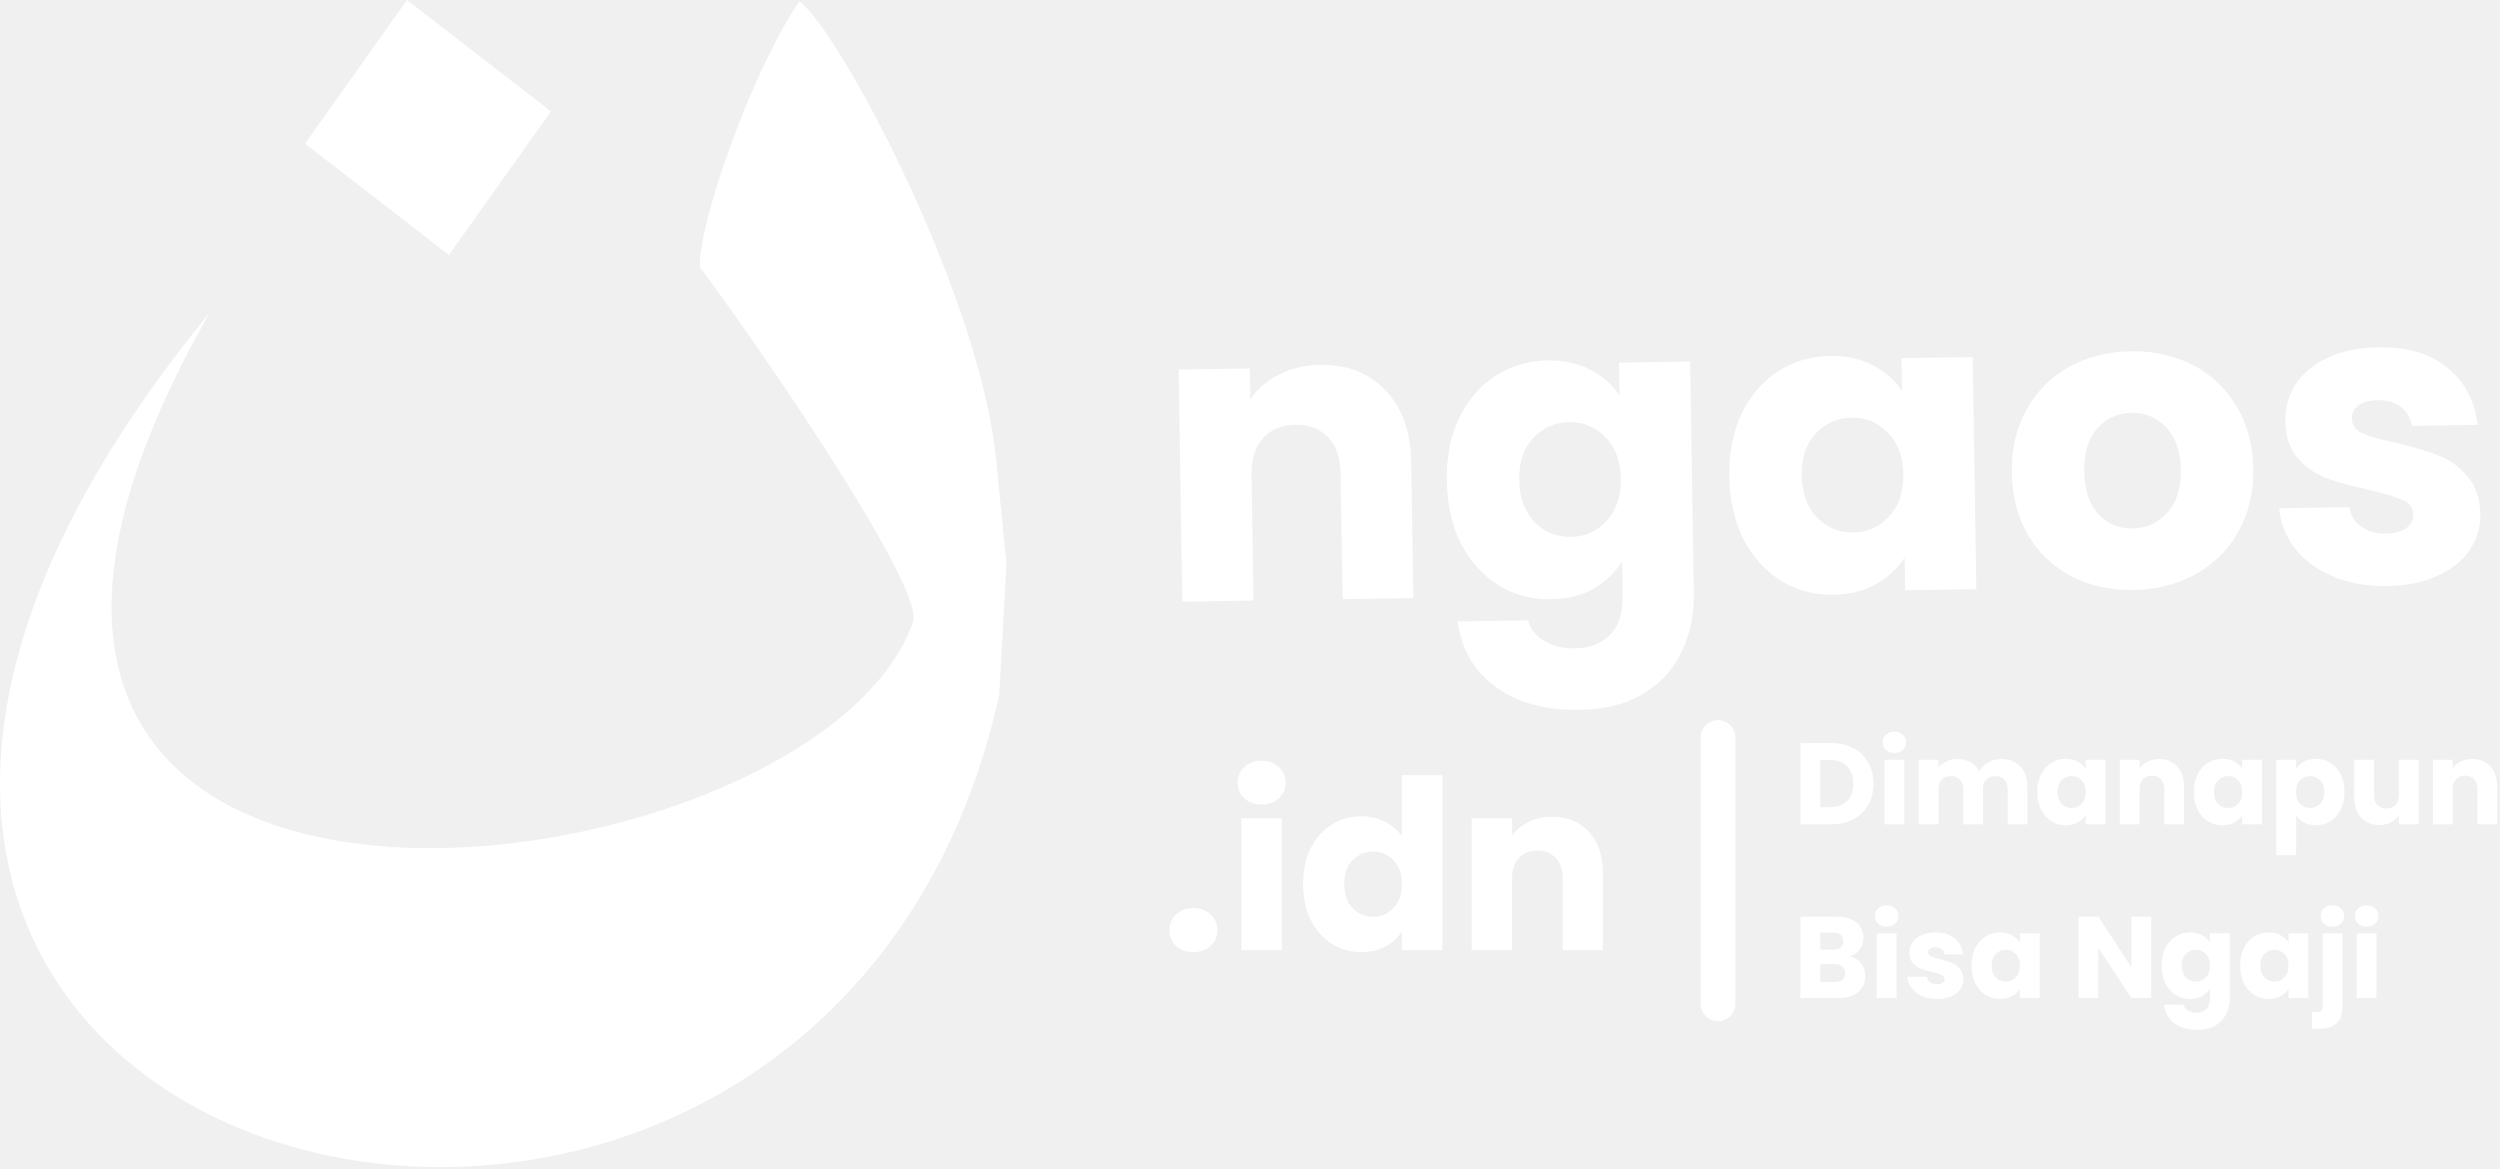
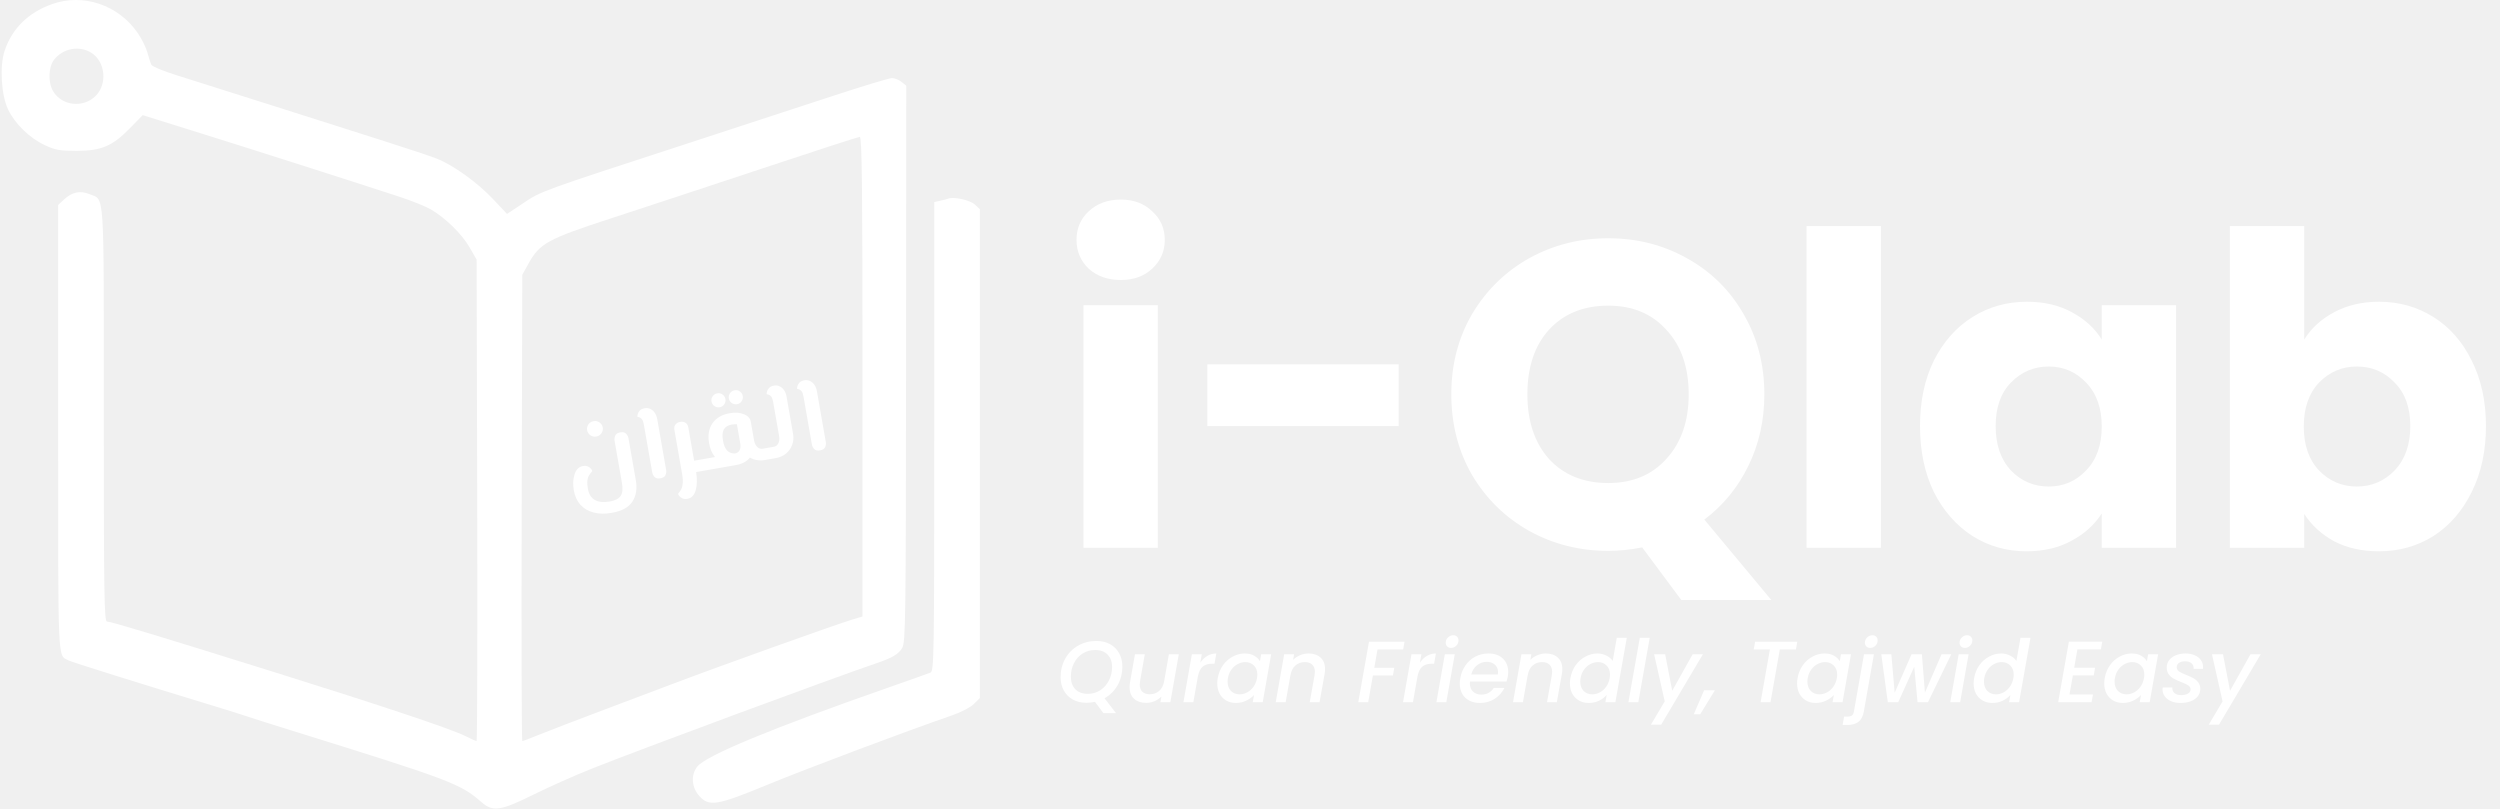
- <svg xmlns="http://www.w3.org/2000/svg" width="740" height="346" viewBox="0 0 740 346" fill="none">
-   <path d="M390.764 107.996C398.812 107.87 405.259 110.395 410.107 115.574C415.037 120.668 417.569 127.771 417.713 136.882L418.347 177.021L397.403 177.351L396.814 140.045C396.742 135.448 395.495 131.896 393.073 129.389C390.651 126.882 387.427 125.661 383.401 125.724C379.376 125.787 376.193 127.11 373.85 129.692C371.51 132.274 370.376 135.863 370.448 140.46L371.037 177.766L349.967 178.099L348.881 109.395L369.951 109.063L370.095 118.175C372.181 115.104 375.021 112.678 378.608 110.898C382.192 109.035 386.245 108.068 390.764 107.996ZM458.01 106.691C462.857 106.614 467.102 107.533 470.747 109.446C474.475 111.358 477.353 113.898 479.371 117.069L479.22 107.342L500.286 107.01L501.369 175.59C501.472 181.91 500.286 187.635 497.82 192.764C495.435 197.974 491.684 202.139 486.555 205.257C481.512 208.375 475.17 209.993 467.53 210.114C457.345 210.275 449.05 207.983 442.651 203.24C436.251 198.579 432.534 192.151 431.499 183.957L452.322 183.629C453.021 186.245 454.614 188.273 457.102 189.712C459.589 191.232 462.641 191.964 466.256 191.907C470.61 191.838 474.04 190.512 476.548 187.927C479.134 185.423 480.388 181.422 480.299 175.922L480.148 166.195C478.144 169.429 475.352 172.1 471.768 174.209C468.188 176.236 463.974 177.288 459.126 177.364C453.456 177.453 448.304 176.097 443.658 173.297C439.012 170.415 435.292 166.327 432.493 161.035C429.783 155.658 428.368 149.441 428.258 142.382C428.142 135.323 429.361 129.105 431.907 123.728C434.531 118.35 438.125 114.188 442.675 111.243C447.231 108.297 452.343 106.78 458.01 106.691ZM479.758 141.694C479.676 136.44 478.13 132.318 475.129 129.328C472.203 126.336 468.651 124.873 464.461 124.939C460.271 125.005 456.725 126.58 453.809 129.664C450.986 132.664 449.612 136.791 449.695 142.044C449.777 147.297 451.281 151.461 454.207 154.535C457.211 157.525 460.805 158.987 464.995 158.921C469.185 158.856 472.693 157.281 475.52 154.199C478.432 151.115 479.843 146.947 479.758 141.694ZM511.88 141.064C511.767 134.005 512.983 127.787 515.532 122.41C518.157 117.032 521.744 112.87 526.3 109.925C530.857 106.98 535.965 105.462 541.635 105.373C546.479 105.297 550.728 106.215 554.373 108.128C558.1 110.04 560.971 112.581 562.996 115.751L562.842 106.024L583.912 105.692L584.998 174.395L563.925 174.728L563.774 165.001C561.77 168.234 558.936 170.865 555.271 172.893C551.69 174.92 547.476 175.972 542.629 176.048C537.041 176.136 531.922 174.78 527.283 171.98C522.631 169.097 518.914 165.01 516.118 159.717C513.401 154.341 511.99 148.123 511.88 141.064ZM563.383 140.375C563.301 135.122 561.756 131 558.755 128.01C555.829 125.019 552.273 123.556 548.083 123.622C543.896 123.687 540.347 125.262 537.435 128.346C534.612 131.346 533.238 135.473 533.32 140.726C533.402 145.98 534.906 150.143 537.829 153.217C540.833 156.208 544.431 157.67 548.621 157.604C552.811 157.538 556.319 155.963 559.145 152.881C562.054 149.798 563.466 145.629 563.383 140.375ZM631.547 174.647C624.812 174.753 618.71 173.413 613.245 170.625C607.86 167.836 603.567 163.799 600.36 158.513C597.239 153.225 595.619 147.011 595.509 139.87C595.396 132.811 596.859 126.589 599.894 121.204C602.93 115.737 607.137 111.525 612.512 108.567C617.891 105.608 623.945 104.076 630.68 103.97C637.416 103.864 643.518 105.204 648.986 107.992C654.45 110.779 658.784 114.857 661.994 120.226C665.201 125.512 666.856 131.684 666.965 138.743C667.082 145.803 665.578 152.066 662.457 157.534C659.421 162.919 655.173 167.091 649.715 170.05C644.34 173.009 638.283 174.541 631.547 174.647ZM631.259 156.425C635.285 156.362 638.67 154.83 641.417 151.831C644.247 148.831 645.614 144.581 645.529 139.081C645.443 133.582 643.98 129.377 641.143 126.466C638.382 123.553 634.994 122.129 630.968 122.193C626.86 122.257 623.475 123.788 620.81 126.786C618.145 129.702 616.86 133.95 616.946 139.532C617.031 145.032 618.412 149.238 621.091 152.151C623.845 155.064 627.234 156.488 631.259 156.425ZM706.673 173.464C700.677 173.558 695.322 172.616 690.605 170.638C685.891 168.659 682.153 165.927 679.384 162.44C676.62 158.871 675.033 154.873 674.636 150.446L695.459 150.118C695.744 152.494 696.881 154.406 698.878 155.852C700.869 157.299 703.305 157.999 706.183 157.954C708.811 157.912 710.815 157.388 712.195 156.381C713.658 155.291 714.374 153.925 714.347 152.283C714.32 150.313 713.268 148.893 711.202 148.022C709.129 147.069 705.789 146.055 701.171 144.978C696.223 143.907 692.095 142.781 688.796 141.602C685.486 140.34 682.622 138.374 680.196 135.703C677.771 132.949 676.52 129.233 676.448 124.555C676.387 120.615 677.397 117.027 679.484 113.792C681.646 110.474 684.811 107.838 688.967 105.884C693.208 103.929 698.245 102.905 704.079 102.814C712.702 102.677 719.513 104.705 724.508 108.896C729.586 113.085 732.553 118.703 733.402 125.751L713.936 126.058C713.569 123.682 712.469 121.811 710.643 120.444C708.896 119.076 706.584 118.415 703.709 118.46C701.242 118.499 699.362 119.021 698.067 120.027C696.768 120.95 696.127 122.233 696.155 123.875C696.182 125.845 697.234 127.306 699.307 128.259C701.455 129.21 704.758 130.143 709.208 131.058C714.323 132.291 718.492 133.539 721.716 134.802C724.937 135.983 727.763 137.991 730.189 140.826C732.7 143.579 734.029 147.334 734.187 152.094C734.252 156.116 733.159 159.746 730.908 162.983C728.74 166.137 725.536 168.65 721.291 170.524C717.132 172.396 712.257 173.376 706.673 173.464Z" fill="white" />
-   <path d="M90.295 42.517L120.476 0L163.067 32.962L132.886 75.479L90.295 42.517Z" fill="white" />
-   <path d="M295.743 206.03C240.931 449.734 -148.901 349.808 62.115 92.479C-60.201 306.542 240.862 268.303 270.258 184.102C273.55 174.674 230.935 111.218 207.15 79.029C206.93 65.076 222.98 20.163 236.635 0.409C247.937 8.605 288.221 83.334 294.598 133.476L297.919 166.919L295.743 206.03Z" fill="white" />
-   <path d="M513.682 218.3C513.682 215.461 511.382 213.159 508.543 213.159C505.705 213.159 503.404 215.461 503.404 218.3V297.125C503.404 299.964 505.705 302.266 508.543 302.266C511.382 302.266 513.682 299.964 513.682 297.125V218.3Z" fill="white" />
-   <path d="M541.948 219.945C544.483 219.945 546.7 220.448 548.594 221.453C550.489 222.458 551.952 223.875 552.98 225.702C554.031 227.508 554.556 229.598 554.556 231.974C554.556 234.328 554.031 236.418 552.98 238.246C551.952 240.074 550.479 241.49 548.56 242.496C546.666 243.501 544.459 244.004 541.948 244.004H532.938V219.945H541.948ZM541.571 238.931C543.788 238.931 545.511 238.326 546.744 237.115C547.978 235.904 548.594 234.191 548.594 231.974C548.594 229.758 547.978 228.033 546.744 226.799C545.511 225.565 543.788 224.948 541.571 224.948H538.796V238.931H541.571ZM560.777 222.892C559.749 222.892 558.903 222.595 558.242 222.001C557.601 221.384 557.283 220.63 557.283 219.739C557.283 218.825 557.601 218.071 558.242 217.477C558.903 216.86 559.749 216.552 560.777 216.552C561.781 216.552 562.603 216.86 563.244 217.477C563.905 218.071 564.238 218.825 564.238 219.739C564.238 220.63 563.905 221.384 563.244 222.001C562.603 222.595 561.781 222.892 560.777 222.892ZM563.689 224.88V244.004H557.831V224.88H563.689ZM592.327 224.674C594.702 224.674 596.586 225.394 597.98 226.833C599.395 228.273 600.104 230.272 600.104 232.831V244.004H594.28V233.619C594.28 232.385 593.948 231.437 593.287 230.775C592.646 230.089 591.755 229.747 590.614 229.747C589.474 229.747 588.569 230.089 587.908 230.775C587.267 231.437 586.949 232.385 586.949 233.619V244.004H581.124V233.619C581.124 232.385 580.792 231.437 580.131 230.775C579.49 230.089 578.599 229.747 577.459 229.747C576.318 229.747 575.413 230.089 574.752 230.775C574.111 231.437 573.793 232.385 573.793 233.619V244.004H567.934V224.88H573.793V227.279C574.385 226.479 575.163 225.851 576.122 225.394C577.082 224.914 578.168 224.674 579.377 224.674C580.816 224.674 582.094 224.983 583.214 225.6C584.355 226.217 585.246 227.096 585.886 228.239C586.548 227.187 587.452 226.331 588.593 225.668C589.734 225.006 590.981 224.674 592.327 224.674ZM603.037 234.407C603.037 232.443 603.4 230.717 604.133 229.232C604.887 227.747 605.901 226.605 607.183 225.805C608.46 225.006 609.889 224.606 611.465 224.606C612.811 224.606 613.987 224.88 614.994 225.428C616.022 225.977 616.81 226.696 617.358 227.587V224.88H623.216V244.004H617.358V241.296C616.786 242.187 615.987 242.907 614.96 243.455C613.952 244.004 612.777 244.278 611.431 244.278C609.875 244.278 608.46 243.878 607.183 243.078C605.901 242.256 604.887 241.102 604.133 239.617C603.4 238.109 603.037 236.372 603.037 234.407ZM617.358 234.442C617.358 232.979 616.947 231.826 616.124 230.98C615.323 230.135 614.343 229.712 613.178 229.712C612.013 229.712 611.02 230.135 610.197 230.98C609.396 231.803 608.998 232.945 608.998 234.407C608.998 235.87 609.396 237.035 610.197 237.903C611.02 238.749 612.013 239.171 613.178 239.171C614.343 239.171 615.323 238.749 616.124 237.903C616.947 237.058 617.358 235.904 617.358 234.442ZM639.103 224.674C641.34 224.674 643.121 225.405 644.447 226.868C645.794 228.307 646.469 230.295 646.469 232.831V244.004H640.644V233.619C640.644 232.34 640.312 231.346 639.651 230.638C638.99 229.929 638.099 229.575 636.979 229.575C635.858 229.575 634.967 229.929 634.306 230.638C633.645 231.346 633.313 232.34 633.313 233.619V244.004H627.454V224.88H633.313V227.416C633.905 226.571 634.707 225.908 635.711 225.428C636.715 224.926 637.845 224.674 639.103 224.674ZM649.374 234.407C649.374 232.443 649.74 230.717 650.47 229.232C651.224 227.747 652.241 226.605 653.519 225.805C654.801 225.006 656.226 224.606 657.802 224.606C659.152 224.606 660.327 224.88 661.331 225.428C662.358 225.977 663.146 226.696 663.695 227.587V224.88H669.553V244.004H663.695V241.296C663.126 242.187 662.324 242.907 661.296 243.455C660.293 244.004 659.117 244.278 657.768 244.278C656.216 244.278 654.801 243.878 653.519 243.078C652.241 242.256 651.224 241.102 650.47 239.617C649.74 238.109 649.374 236.372 649.374 234.407ZM663.695 234.442C663.695 232.979 663.283 231.826 662.461 230.98C661.663 230.135 660.68 229.712 659.515 229.712C658.35 229.712 657.356 230.135 656.534 230.98C655.736 231.803 655.335 232.945 655.335 234.407C655.335 235.87 655.736 237.035 656.534 237.903C657.356 238.749 658.35 239.171 659.515 239.171C660.68 239.171 661.663 238.749 662.461 237.903C663.283 237.058 663.695 235.904 663.695 234.442ZM679.649 227.587C680.222 226.696 681.01 225.977 682.013 225.428C683.021 224.88 684.196 224.606 685.542 224.606C687.118 224.606 688.547 225.006 689.825 225.805C691.106 226.605 692.11 227.747 692.84 229.232C693.593 230.717 693.97 232.443 693.97 234.407C693.97 236.372 693.593 238.109 692.84 239.617C692.11 241.102 691.106 242.256 689.825 243.078C688.547 243.878 687.118 244.278 685.542 244.278C684.22 244.278 683.041 244.004 682.013 243.455C681.01 242.907 680.222 242.199 679.649 241.33V253.12H673.791V224.88H679.649V227.587ZM688.009 234.407C688.009 232.945 687.598 231.803 686.776 230.98C685.977 230.135 684.984 229.712 683.795 229.712C682.63 229.712 681.637 230.135 680.814 230.98C680.016 231.826 679.615 232.979 679.615 234.442C679.615 235.904 680.016 237.058 680.814 237.903C681.637 238.749 682.63 239.171 683.795 239.171C684.96 239.171 685.953 238.749 686.776 237.903C687.598 237.035 688.009 235.87 688.009 234.407ZM715.921 224.88V244.004H710.062V241.399C709.47 242.244 708.658 242.93 707.63 243.455C706.626 243.958 705.506 244.209 704.272 244.209C702.813 244.209 701.521 243.889 700.401 243.25C699.284 242.587 698.414 241.639 697.797 240.405C697.18 239.171 696.872 237.721 696.872 236.053V224.88H702.696V235.264C702.696 236.544 703.029 237.538 703.69 238.246C704.354 238.954 705.245 239.308 706.362 239.308C707.506 239.308 708.407 238.954 709.069 238.246C709.733 237.538 710.062 236.544 710.062 235.264V224.88H715.921ZM731.78 224.674C734.017 224.674 735.798 225.405 737.124 226.868C738.471 228.307 739.146 230.295 739.146 232.831V244.004H733.321V233.619C733.321 232.34 732.989 231.346 732.328 230.638C731.663 229.929 730.772 229.575 729.656 229.575C728.535 229.575 727.644 229.929 726.983 230.638C726.319 231.346 725.99 232.34 725.99 233.619V244.004H720.131V224.88H725.99V227.416C726.582 226.571 727.381 225.908 728.388 225.428C729.392 224.926 730.522 224.674 731.78 224.674ZM547.498 283.074C548.892 283.371 550.009 284.067 550.856 285.164C551.702 286.238 552.123 287.472 552.123 288.865C552.123 290.876 551.414 292.475 549.999 293.664C548.605 294.829 546.652 295.411 544.141 295.411H532.938V271.353H543.764C546.206 271.353 548.115 271.912 549.485 273.032C550.88 274.152 551.575 275.671 551.575 277.59C551.575 279.006 551.198 280.183 550.444 281.12C549.715 282.057 548.731 282.708 547.498 283.074ZM538.796 281.086H542.633C543.592 281.086 544.322 280.88 544.826 280.469C545.35 280.035 545.614 279.406 545.614 278.584C545.614 277.761 545.35 277.133 544.826 276.699C544.322 276.265 543.592 276.048 542.633 276.048H538.796V281.086ZM543.113 290.682C544.096 290.682 544.85 290.465 545.374 290.031C545.922 289.574 546.196 288.923 546.196 288.077C546.196 287.232 545.912 286.569 545.34 286.089C544.792 285.61 544.028 285.37 543.044 285.37H538.796V290.682H543.113ZM558.468 274.3C557.44 274.3 556.594 274.003 555.933 273.409C555.292 272.792 554.974 272.038 554.974 271.147C554.974 270.233 555.292 269.479 555.933 268.885C556.594 268.268 557.44 267.96 558.468 267.96C559.472 267.96 560.294 268.268 560.935 268.885C561.596 269.479 561.928 270.233 561.928 271.147C561.928 272.038 561.596 272.792 560.935 273.409C560.294 274.003 559.472 274.3 558.468 274.3ZM561.38 276.288V295.411H555.522V276.288H561.38ZM573.402 295.686C571.734 295.686 570.25 295.4 568.948 294.829C567.646 294.257 566.619 293.481 565.865 292.498C565.111 291.493 564.69 290.373 564.597 289.14H570.387C570.456 289.802 570.764 290.339 571.312 290.75C571.86 291.162 572.535 291.367 573.334 291.367C574.063 291.367 574.625 291.23 575.012 290.956C575.423 290.659 575.629 290.282 575.629 289.825C575.629 289.277 575.345 288.877 574.772 288.626C574.2 288.351 573.275 288.054 571.997 287.734C570.627 287.415 569.486 287.083 568.571 286.741C567.657 286.375 566.869 285.815 566.207 285.061C565.546 284.284 565.214 283.245 565.214 281.943C565.214 280.846 565.512 279.852 566.105 278.961C566.721 278.047 567.612 277.327 568.777 276.802C569.966 276.276 571.371 276.014 572.991 276.014C575.389 276.014 577.273 276.607 578.644 277.796C580.038 278.984 580.837 280.56 581.042 282.525H575.629C575.536 281.863 575.242 281.337 574.738 280.949C574.259 280.56 573.618 280.366 572.82 280.366C572.134 280.366 571.61 280.503 571.244 280.777C570.877 281.029 570.696 281.383 570.696 281.84C570.696 282.388 570.98 282.799 571.552 283.074C572.145 283.348 573.059 283.622 574.293 283.896C575.708 284.262 576.862 284.627 577.753 284.993C578.644 285.335 579.422 285.907 580.083 286.706C580.768 287.483 581.121 288.534 581.145 289.859C581.145 290.979 580.826 291.984 580.186 292.875C579.569 293.743 578.668 294.429 577.479 294.932C576.314 295.434 574.954 295.686 573.402 295.686ZM583.564 285.815C583.564 283.85 583.93 282.125 584.66 280.64C585.414 279.155 586.431 278.013 587.709 277.213C588.99 276.413 590.416 276.014 591.992 276.014C593.341 276.014 594.517 276.288 595.52 276.836C596.548 277.384 597.336 278.104 597.884 278.995V276.288H603.743V295.411H597.884V292.704C597.316 293.595 596.514 294.315 595.486 294.863C594.482 295.411 593.307 295.686 591.957 295.686C590.405 295.686 588.99 295.286 587.709 294.486C586.431 293.664 585.414 292.51 584.66 291.025C583.93 289.517 583.564 287.78 583.564 285.815ZM597.884 285.85C597.884 284.387 597.473 283.234 596.651 282.388C595.853 281.543 594.869 281.12 593.705 281.12C592.54 281.12 591.546 281.543 590.724 282.388C589.926 283.211 589.525 284.353 589.525 285.815C589.525 287.278 589.926 288.443 590.724 289.311C591.546 290.156 592.54 290.579 593.705 290.579C594.869 290.579 595.853 290.156 596.651 289.311C597.473 288.466 597.884 287.312 597.884 285.85ZM636.756 295.411H630.897L621.099 280.572V295.411H615.241V271.353H621.099L630.897 286.261V271.353H636.756V295.411ZM648.267 276.014C649.614 276.014 650.792 276.288 651.796 276.836C652.824 277.384 653.612 278.104 654.16 278.995V276.288H660.018V295.377C660.018 297.136 659.666 298.724 658.956 300.141C658.271 301.58 657.209 302.723 655.77 303.568C654.355 304.414 652.584 304.836 650.46 304.836C647.627 304.836 645.331 304.162 643.574 302.814C641.816 301.489 640.809 299.684 640.559 297.399H646.349C646.53 298.13 646.965 298.701 647.651 299.113C648.336 299.547 649.182 299.764 650.186 299.764C651.395 299.764 652.354 299.41 653.064 298.701C653.793 298.016 654.16 296.908 654.16 295.377V292.67C653.588 293.561 652.8 294.292 651.796 294.863C650.792 295.411 649.614 295.686 648.267 295.686C646.691 295.686 645.263 295.286 643.985 294.486C642.707 293.664 641.689 292.51 640.936 291.025C640.206 289.517 639.839 287.78 639.839 285.815C639.839 283.85 640.206 282.125 640.936 280.64C641.689 279.155 642.707 278.013 643.985 277.213C645.263 276.413 646.691 276.014 648.267 276.014ZM654.16 285.85C654.16 284.387 653.749 283.234 652.927 282.388C652.128 281.543 651.145 281.12 649.98 281.12C648.815 281.12 647.822 281.543 647 282.388C646.201 283.211 645.801 284.353 645.801 285.815C645.801 287.278 646.201 288.443 647 289.311C647.822 290.156 648.815 290.579 649.98 290.579C651.145 290.579 652.128 290.156 652.927 289.311C653.749 288.466 654.16 287.312 654.16 285.85ZM663.092 285.815C663.092 283.85 663.458 282.125 664.188 280.64C664.942 279.155 665.959 278.013 667.237 277.213C668.515 276.413 669.944 276.014 671.52 276.014C672.866 276.014 674.045 276.288 675.048 276.836C676.076 277.384 676.864 278.104 677.412 278.995V276.288H683.271V295.411H677.412V292.704C676.84 293.595 676.042 294.315 675.014 294.863C674.01 295.411 672.832 295.686 671.485 295.686C669.933 295.686 668.515 295.286 667.237 294.486C665.959 293.664 664.942 292.51 664.188 291.025C663.458 289.517 663.092 287.78 663.092 285.815ZM677.412 285.85C677.412 284.387 677.001 283.234 676.179 282.388C675.381 281.543 674.397 281.12 673.233 281.12C672.068 281.12 671.074 281.543 670.252 282.388C669.454 283.211 669.053 284.353 669.053 285.815C669.053 287.278 669.454 288.443 670.252 289.311C671.074 290.156 672.068 290.579 673.233 290.579C674.397 290.579 675.381 290.156 676.179 289.311C677.001 288.466 677.412 287.312 677.412 285.85ZM690.421 274.3C689.393 274.3 688.55 274.003 687.886 273.409C687.248 272.792 686.926 272.038 686.926 271.147C686.926 270.233 687.248 269.479 687.886 268.885C688.55 268.268 689.393 267.96 690.421 267.96C691.428 267.96 692.25 268.268 692.888 268.885C693.552 269.479 693.881 270.233 693.881 271.147C693.881 272.038 693.552 272.792 692.888 273.409C692.25 274.003 691.428 274.3 690.421 274.3ZM693.367 297.879C693.367 300.232 692.775 301.923 691.586 302.951C690.4 304.002 688.742 304.528 686.618 304.528H684.323V299.558H685.727C686.368 299.558 686.824 299.432 687.098 299.181C687.372 298.93 687.509 298.519 687.509 297.947V276.288H693.367V297.879ZM700.528 274.3C699.5 274.3 698.654 274.003 697.992 273.409C697.352 272.792 697.033 272.038 697.033 271.147C697.033 270.233 697.352 269.479 697.992 268.885C698.654 268.268 699.5 267.96 700.528 267.96C701.531 267.96 702.354 268.268 702.994 268.885C703.656 269.479 703.988 270.233 703.988 271.147C703.988 272.038 703.656 272.792 702.994 273.409C702.354 274.003 701.531 274.3 700.528 274.3ZM703.44 276.288V295.411H697.581V276.288H703.44Z" fill="white" />
-   <path d="M353.295 281.806C351.195 281.806 349.469 281.2 348.115 279.986C346.809 278.726 346.155 277.186 346.155 275.366C346.155 273.5 346.809 271.936 348.115 270.676C349.469 269.416 351.195 268.786 353.295 268.786C355.349 268.786 357.029 269.416 358.335 270.676C359.689 271.936 360.365 273.5 360.365 275.366C360.365 277.186 359.689 278.726 358.335 279.986C357.029 281.2 355.349 281.806 353.295 281.806ZM373.471 238.126C371.371 238.126 369.645 237.52 368.291 236.306C366.985 235.046 366.331 233.506 366.331 231.686C366.331 229.82 366.985 228.28 368.291 227.066C369.645 225.806 371.371 225.176 373.471 225.176C375.525 225.176 377.205 225.806 378.511 227.066C379.865 228.28 380.541 229.82 380.541 231.686C380.541 233.506 379.865 235.046 378.511 236.306C377.205 237.52 375.525 238.126 373.471 238.126ZM379.421 242.186V281.246H367.451V242.186H379.421ZM385.716 261.646C385.716 257.633 386.463 254.11 387.956 251.076C389.496 248.043 391.573 245.71 394.186 244.076C396.799 242.443 399.716 241.626 402.936 241.626C405.503 241.626 407.836 242.163 409.936 243.236C412.083 244.31 413.763 245.756 414.976 247.576V229.446H426.946V281.246H414.976V275.646C413.856 277.513 412.246 279.006 410.146 280.126C408.093 281.246 405.689 281.806 402.936 281.806C399.716 281.806 396.799 280.99 394.186 279.356C391.573 277.676 389.496 275.32 387.956 272.286C386.463 269.206 385.716 265.66 385.716 261.646ZM414.976 261.716C414.976 258.73 414.136 256.373 412.456 254.646C410.823 252.92 408.816 252.056 406.436 252.056C404.056 252.056 402.026 252.92 400.346 254.646C398.713 256.326 397.896 258.66 397.896 261.646C397.896 264.633 398.713 267.013 400.346 268.786C402.026 270.513 404.056 271.376 406.436 271.376C408.816 271.376 410.823 270.513 412.456 268.786C414.136 267.06 414.976 264.703 414.976 261.716ZM459.406 241.766C463.979 241.766 467.619 243.26 470.326 246.246C473.079 249.186 474.456 253.246 474.456 258.426V281.246H462.556V260.036C462.556 257.423 461.879 255.393 460.526 253.946C459.172 252.5 457.352 251.776 455.066 251.776C452.779 251.776 450.959 252.5 449.606 253.946C448.252 255.393 447.576 257.423 447.576 260.036V281.246H435.606V242.186H447.576V247.366C448.789 245.64 450.422 244.286 452.476 243.306C454.529 242.28 456.839 241.766 459.406 241.766Z" fill="white" />
+ <svg xmlns="http://www.w3.org/2000/svg" width="1150" height="372" viewBox="0 0 1150 372" fill="none">
+   <path fill-rule="evenodd" clip-rule="evenodd" d="M23.811 1.938C12.969 5.837 5.592 13.105 2.158 23.27C-0.24 30.369 0.544 43.788 3.744 50.398C6.95 57.02 13.59 63.476 20.554 66.74C25.416 69.019 27.567 69.408 35.25 69.395C46.648 69.376 51.685 67.233 59.786 58.954L65.649 52.963L92.949 61.497C118.819 69.585 160.904 83.03 183.619 90.465C189.322 92.332 195.88 94.968 198.193 96.324C204.963 100.291 212.416 107.588 215.958 113.715L219.25 119.41L219.517 230.16C219.664 291.073 219.536 340.91 219.234 340.91C218.931 340.91 216.561 339.844 213.967 338.541C207.546 335.315 175.479 324.596 125.75 309.051C72.433 292.384 51.018 285.91 49.204 285.91C47.942 285.91 47.75 273.326 47.75 190.633C47.75 84.83 48.237 92.265 41.111 89.287C36.938 87.544 33.138 88.342 29.5 91.726L26.75 94.284V197.026C26.75 307.828 26.445 301.081 31.578 303.813C33.012 304.576 64.983 314.591 99.25 325.013C104.75 326.685 111.05 328.669 113.25 329.42C115.45 330.172 124.675 333.096 133.75 335.919C207.266 358.781 211.825 360.501 221.532 369.024C226.682 373.546 230.308 373.014 245.391 365.527C252.463 362.016 264.55 356.634 272.25 353.568C294.571 344.678 383.481 311.748 402.75 305.233C410.475 302.621 413.281 300.974 415.019 298.032C416.569 295.408 416.707 285.209 416.787 167.307L416.873 39.428L414.701 37.669C413.506 36.702 411.533 35.91 410.316 35.91C409.099 35.91 396.661 39.675 382.676 44.276C368.692 48.878 338.35 58.802 315.25 66.33C248.346 88.135 249.043 87.882 240.745 93.41L233.24 98.41L226.745 91.529C219.538 83.893 208.491 75.961 200.892 72.966C198.158 71.888 187.445 68.312 177.086 65.019C166.726 61.725 143.4 54.307 125.25 48.535C107.1 42.762 87.322 36.504 81.298 34.628C75.275 32.753 70.029 30.586 69.641 29.814C69.253 29.042 68.438 26.538 67.83 24.25C67.221 21.962 65.23 17.912 63.403 15.25C54.466 2.222 38.215 -3.242 23.811 1.938ZM41.93 24.228C48.444 28.209 49.533 38.588 44.016 44.106C38.296 49.825 28.442 48.738 24.43 41.945C22.011 37.85 22.246 30.821 24.915 27.427C29.001 22.232 36.39 20.843 41.93 24.228ZM396.75 173.252V283.593L392.5 284.855C384.863 287.121 329.065 307.1 308.75 314.841C304.625 316.413 290.9 321.592 278.25 326.349C265.6 331.107 251.998 336.329 248.023 337.955C244.048 339.58 240.551 340.91 240.251 340.91C239.951 340.91 239.829 292.647 239.978 233.66L240.25 126.41L243.15 121.177C248.27 111.937 251.992 109.904 281.176 100.405C295.517 95.738 326.825 85.412 350.75 77.458C374.675 69.504 394.813 62.977 395.5 62.953C396.493 62.919 396.75 85.622 396.75 173.252ZM436.25 91.349C435.7 91.561 434.013 92.008 432.5 92.342L429.75 92.948V200.822C429.75 302.621 429.651 308.736 428 309.41C427.038 309.802 418.15 312.956 408.25 316.417C354.851 335.087 324.75 347.552 320.734 352.658C317.71 356.502 318.101 362.152 321.668 366.144C326.155 371.166 329.822 370.564 352.928 361.018C370.385 353.805 417.982 335.914 437.75 329.134C442.002 327.676 446.441 325.371 448 323.813L450.75 321.064V208.661V96.259L448.443 94.092C446.306 92.084 438.75 90.384 436.25 91.349Z" fill="white" />
+   <path d="M515.6 128.8C509.6 128.8 504.667 127.067 500.8 123.6C497.067 120 495.2 115.6 495.2 110.4C495.2 105.067 497.067 100.667 500.8 97.2C504.667 93.6 509.6 91.8 515.6 91.8C521.467 91.8 526.267 93.6 530 97.2C533.867 100.667 535.8 105.067 535.8 110.4C535.8 115.6 533.867 120 530 123.6C526.267 127.067 521.467 128.8 515.6 128.8ZM532.6 140.4V252H498.4V140.4H532.6ZM643.384 167.6V196H555.384V167.6H643.384ZM773.4 276L755.4 251.8C750.067 252.867 744.867 253.4 739.8 253.4C726.6 253.4 714.467 250.333 703.4 244.2C692.467 238.067 683.733 229.533 677.2 218.6C670.8 207.533 667.6 195.133 667.6 181.4C667.6 167.667 670.8 155.333 677.2 144.4C683.733 133.467 692.467 124.933 703.4 118.8C714.467 112.667 726.6 109.6 739.8 109.6C753 109.6 765.067 112.667 776 118.8C787.067 124.933 795.733 133.467 802 144.4C808.4 155.333 811.6 167.667 811.6 181.4C811.6 193.4 809.133 204.4 804.2 214.4C799.4 224.267 792.667 232.467 784 239L814.8 276H773.4ZM702.6 181.4C702.6 193.8 705.933 203.733 712.6 211.2C719.4 218.533 728.467 222.2 739.8 222.2C751 222.2 759.933 218.467 766.6 211C773.4 203.533 776.8 193.667 776.8 181.4C776.8 169 773.4 159.133 766.6 151.8C759.933 144.333 751 140.6 739.8 140.6C728.467 140.6 719.4 144.267 712.6 151.6C705.933 158.933 702.6 168.867 702.6 181.4ZM865.217 104V252H831.017V104H865.217ZM883.202 196C883.202 184.533 885.335 174.467 889.602 165.8C894.002 157.133 899.935 150.467 907.402 145.8C914.868 141.133 923.202 138.8 932.402 138.8C940.268 138.8 947.135 140.4 953.002 143.6C959.002 146.8 963.602 151 966.802 156.2V140.4H1001V252H966.802V236.2C963.468 241.4 958.802 245.6 952.802 248.8C946.935 252 940.068 253.6 932.202 253.6C923.135 253.6 914.868 251.267 907.402 246.6C899.935 241.8 894.002 235.067 889.602 226.4C885.335 217.6 883.202 207.467 883.202 196ZM966.802 196.2C966.802 187.667 964.402 180.933 959.602 176C954.935 171.067 949.202 168.6 942.402 168.6C935.602 168.6 929.802 171.067 925.002 176C920.335 180.8 918.002 187.467 918.002 196C918.002 204.533 920.335 211.333 925.002 216.4C929.802 221.333 935.602 223.8 942.402 223.8C949.202 223.8 954.935 221.333 959.602 216.4C964.402 211.467 966.802 204.733 966.802 196.2ZM1059.94 156.2C1063.14 151 1067.74 146.8 1073.74 143.6C1079.74 140.4 1086.61 138.8 1094.34 138.8C1103.54 138.8 1111.88 141.133 1119.34 145.8C1126.81 150.467 1132.68 157.133 1136.94 165.8C1141.34 174.467 1143.54 184.533 1143.54 196C1143.54 207.467 1141.34 217.6 1136.94 226.4C1132.68 235.067 1126.81 241.8 1119.34 246.6C1111.88 251.267 1103.54 253.6 1094.34 253.6C1086.48 253.6 1079.61 252.067 1073.74 249C1067.88 245.8 1063.28 241.6 1059.94 236.4V252H1025.74V104H1059.94V156.2ZM1108.74 196C1108.74 187.467 1106.34 180.8 1101.54 176C1096.88 171.067 1091.08 168.6 1084.14 168.6C1077.34 168.6 1071.54 171.067 1066.74 176C1062.08 180.933 1059.74 187.667 1059.74 196.2C1059.74 204.733 1062.08 211.467 1066.74 216.4C1071.54 221.333 1077.34 223.8 1084.14 223.8C1090.94 223.8 1096.74 221.333 1101.54 216.4C1106.34 211.333 1108.74 204.533 1108.74 196Z" fill="white" />
+   <path d="M516.28 306.52C516.28 309.747 515.547 312.653 514.08 315.24C512.613 317.8 510.613 319.787 508.08 321.2L513.36 328.04H507.56L503.68 322.84C502.373 323.133 501.053 323.28 499.72 323.28C497.373 323.28 495.307 322.787 493.52 321.8C491.733 320.813 490.347 319.427 489.36 317.64C488.373 315.853 487.88 313.827 487.88 311.56C487.88 308.387 488.587 305.533 490 303C491.44 300.44 493.413 298.44 495.92 297C498.453 295.56 501.28 294.84 504.4 294.84C506.773 294.84 508.853 295.333 510.64 296.32C512.427 297.307 513.813 298.693 514.8 300.48C515.787 302.24 516.28 304.253 516.28 306.52ZM492.6 311.28C492.6 313.707 493.28 315.627 494.64 317.04C496.027 318.453 497.933 319.16 500.36 319.16C502.547 319.16 504.48 318.6 506.16 317.48C507.867 316.36 509.187 314.867 510.12 313C511.08 311.107 511.56 309.053 511.56 306.84C511.56 304.413 510.867 302.507 509.48 301.12C508.12 299.707 506.213 299 503.76 299C501.573 299 499.627 299.56 497.92 300.68C496.24 301.773 494.933 303.253 494 305.12C493.067 306.987 492.6 309.04 492.6 311.28ZM542.244 300.96L538.364 323H533.804L534.244 320.4C533.364 321.307 532.298 322.027 531.044 322.56C529.818 323.067 528.551 323.32 527.244 323.32C524.924 323.32 523.071 322.693 521.684 321.44C520.298 320.187 519.604 318.413 519.604 316.12C519.604 315.507 519.671 314.773 519.804 313.92L522.084 300.96H526.604L524.444 313.24C524.338 313.987 524.284 314.52 524.284 314.84C524.284 316.307 524.684 317.427 525.484 318.2C526.311 318.973 527.444 319.36 528.884 319.36C530.564 319.36 531.991 318.867 533.164 317.88C534.338 316.867 535.111 315.413 535.484 313.52L537.684 300.96H542.244ZM552.141 304.84C553.048 303.507 554.114 302.467 555.341 301.72C556.594 300.973 557.981 300.6 559.501 300.6L558.661 305.32H557.501C555.741 305.32 554.328 305.76 553.261 306.64C552.194 307.52 551.448 309.04 551.021 311.2L548.941 323H544.381L548.261 300.96H552.821L552.141 304.84ZM560.173 311.88C560.573 309.667 561.373 307.707 562.573 306C563.799 304.293 565.293 302.973 567.053 302.04C568.813 301.08 570.653 300.6 572.573 300.6C574.306 300.6 575.759 300.947 576.933 301.64C578.106 302.307 578.986 303.147 579.573 304.16L580.133 300.96H584.733L580.852 323H576.253L576.853 319.72C575.893 320.76 574.679 321.627 573.213 322.32C571.773 323.013 570.199 323.36 568.493 323.36C566.839 323.36 565.359 322.987 564.053 322.24C562.773 321.493 561.759 320.44 561.013 319.08C560.293 317.693 559.933 316.107 559.933 314.32C559.933 313.52 560.013 312.707 560.173 311.88ZM578.213 311.96C578.319 311.453 578.373 310.907 578.373 310.32C578.373 308.533 577.839 307.133 576.773 306.12C575.733 305.08 574.426 304.56 572.853 304.56C571.679 304.56 570.533 304.853 569.413 305.44C568.293 306 567.319 306.84 566.493 307.96C565.666 309.053 565.119 310.36 564.853 311.88C564.746 312.387 564.692 312.933 564.692 313.52C564.692 315.333 565.213 316.773 566.253 317.84C567.319 318.88 568.639 319.4 570.213 319.4C571.386 319.4 572.533 319.107 573.653 318.52C574.773 317.933 575.746 317.08 576.573 315.96C577.399 314.813 577.946 313.48 578.213 311.96ZM601.922 300.6C604.242 300.6 606.082 301.227 607.442 302.48C608.829 303.707 609.522 305.48 609.522 307.8C609.522 308.387 609.455 309.12 609.322 310L607.002 323H602.482L604.682 310.68C604.789 309.933 604.842 309.4 604.842 309.08C604.842 307.613 604.429 306.493 603.602 305.72C602.802 304.947 601.682 304.56 600.242 304.56C598.509 304.56 597.042 305.093 595.842 306.16C594.669 307.2 593.922 308.707 593.602 310.68V310.56L591.402 323H586.842L590.722 300.96H595.282L594.842 303.52C595.749 302.613 596.815 301.907 598.042 301.4C599.295 300.867 600.589 300.6 601.922 300.6ZM646.091 295.2L645.451 298.76H633.651L632.171 307.2H641.371L640.731 310.72H631.531L629.371 323H624.811L629.731 295.2H646.091ZM653.157 304.84C654.063 303.507 655.13 302.467 656.357 301.72C657.61 300.973 658.997 300.6 660.517 300.6L659.677 305.32H658.517C656.757 305.32 655.343 305.76 654.277 306.64C653.21 307.52 652.463 309.04 652.037 311.2L649.957 323H645.397L649.277 300.96H653.837L653.157 304.84ZM667.468 298.04C666.748 298.04 666.161 297.813 665.708 297.36C665.255 296.907 665.028 296.333 665.028 295.64C665.028 294.707 665.375 293.907 666.068 293.24C666.788 292.547 667.601 292.2 668.508 292.2C669.228 292.2 669.801 292.427 670.228 292.88C670.681 293.333 670.908 293.907 670.908 294.6C670.908 295.533 670.561 296.347 669.868 297.04C669.175 297.707 668.375 298.04 667.468 298.04ZM669.188 300.96L665.308 323H660.748L664.628 300.96H669.188ZM684.735 300.6C687.482 300.6 689.668 301.373 691.295 302.92C692.948 304.467 693.775 306.547 693.775 309.16C693.775 309.773 693.708 310.507 693.575 311.36C693.468 311.947 693.282 312.667 693.015 313.52H676.175C676.148 313.707 676.135 313.987 676.135 314.36C676.135 315.933 676.615 317.187 677.575 318.12C678.562 319.053 679.842 319.52 681.415 319.52C683.895 319.52 685.802 318.493 687.135 316.44H692.055C691.042 318.467 689.548 320.133 687.575 321.44C685.602 322.72 683.322 323.36 680.735 323.36C678.895 323.36 677.282 323 675.895 322.28C674.508 321.56 673.428 320.533 672.655 319.2C671.882 317.84 671.495 316.253 671.495 314.44C671.495 313.667 671.575 312.84 671.735 311.96C672.135 309.693 672.948 307.707 674.175 306C675.402 304.267 676.922 302.933 678.735 302C680.575 301.067 682.575 300.6 684.735 300.6ZM689.015 310.24C689.068 309.76 689.095 309.413 689.095 309.2C689.095 307.733 688.602 306.573 687.615 305.72C686.655 304.867 685.402 304.44 683.855 304.44C682.228 304.44 680.762 304.96 679.455 306C678.148 307.04 677.255 308.453 676.775 310.24H689.015ZM711.063 300.6C713.383 300.6 715.223 301.227 716.583 302.48C717.969 303.707 718.663 305.48 718.663 307.8C718.663 308.387 718.596 309.12 718.463 310L716.143 323H711.623L713.823 310.68C713.929 309.933 713.983 309.4 713.983 309.08C713.983 307.613 713.569 306.493 712.743 305.72C711.943 304.947 710.823 304.56 709.383 304.56C707.649 304.56 706.183 305.093 704.983 306.16C703.809 307.2 703.063 308.707 702.743 310.68V310.56L700.543 323H695.983L699.863 300.96H704.423L703.983 303.52C704.889 302.613 705.956 301.907 707.183 301.4C708.436 300.867 709.729 300.6 711.063 300.6ZM722.399 311.88C722.799 309.667 723.599 307.707 724.799 306C726.026 304.293 727.519 302.973 729.279 302.04C731.039 301.08 732.892 300.6 734.839 300.6C736.279 300.6 737.639 300.92 738.919 301.56C740.199 302.173 741.172 303 741.839 304.04L743.719 293.4H748.319L743.079 323H738.479L739.079 319.68C738.119 320.773 736.919 321.667 735.479 322.36C734.066 323.027 732.506 323.36 730.799 323.36C729.119 323.36 727.626 322.987 726.319 322.24C725.012 321.493 723.986 320.44 723.239 319.08C722.519 317.693 722.159 316.107 722.159 314.32C722.159 313.52 722.239 312.707 722.399 311.88ZM740.439 311.96C740.546 311.453 740.599 310.907 740.599 310.32C740.599 308.533 740.066 307.133 738.999 306.12C737.959 305.08 736.652 304.56 735.079 304.56C733.906 304.56 732.759 304.853 731.639 305.44C730.519 306 729.546 306.84 728.719 307.96C727.892 309.053 727.346 310.36 727.079 311.88C726.972 312.387 726.919 312.933 726.919 313.52C726.919 315.333 727.439 316.773 728.479 317.84C729.546 318.88 730.866 319.4 732.439 319.4C733.612 319.4 734.759 319.107 735.879 318.52C736.999 317.933 737.972 317.08 738.799 315.96C739.626 314.813 740.172 313.48 740.439 311.96ZM758.868 293.4L753.628 323H749.068L754.308 293.4H758.868ZM765.975 300.96L769.215 317.76L778.615 300.96H783.335L764.135 333.36H759.415L765.775 322.64L760.895 300.96H765.975ZM788.857 317.52L782.097 328.56H779.137L783.897 317.52H788.857ZM826.753 295.2L826.113 298.76H818.713L814.433 323H809.873L814.153 298.76H806.713L807.353 295.2H826.753ZM826.891 311.88C827.291 309.667 828.091 307.707 829.291 306C830.518 304.293 832.011 302.973 833.771 302.04C835.531 301.08 837.371 300.6 839.291 300.6C841.025 300.6 842.478 300.947 843.651 301.64C844.825 302.307 845.705 303.147 846.291 304.16L846.851 300.96H851.451L847.571 323H842.971L843.571 319.72C842.611 320.76 841.398 321.627 839.931 322.32C838.491 323.013 836.918 323.36 835.211 323.36C833.558 323.36 832.078 322.987 830.771 322.24C829.491 321.493 828.478 320.44 827.731 319.08C827.011 317.693 826.651 316.107 826.651 314.32C826.651 313.52 826.731 312.707 826.891 311.88ZM844.931 311.96C845.038 311.453 845.091 310.907 845.091 310.32C845.091 308.533 844.558 307.133 843.491 306.12C842.451 305.08 841.145 304.56 839.571 304.56C838.398 304.56 837.251 304.853 836.131 305.44C835.011 306 834.038 306.84 833.211 307.96C832.385 309.053 831.838 310.36 831.571 311.88C831.465 312.387 831.411 312.933 831.411 313.52C831.411 315.333 831.931 316.773 832.971 317.84C834.038 318.88 835.358 319.4 836.931 319.4C838.105 319.4 839.251 319.107 840.371 318.52C841.491 317.933 842.465 317.08 843.291 315.96C844.118 314.813 844.665 313.48 844.931 311.96ZM860.281 298.04C859.561 298.04 858.974 297.813 858.521 297.36C858.067 296.907 857.841 296.333 857.841 295.64C857.841 294.707 858.187 293.907 858.881 293.24C859.601 292.547 860.414 292.2 861.321 292.2C862.041 292.2 862.614 292.427 863.041 292.88C863.494 293.333 863.721 293.907 863.721 294.6C863.721 295.533 863.374 296.347 862.681 297.04C861.987 297.707 861.187 298.04 860.281 298.04ZM857.361 327.32C856.987 329.48 856.174 331.04 854.921 332C853.667 332.987 852.014 333.48 849.961 333.48H847.601L848.281 329.64H849.841C850.774 329.64 851.467 329.453 851.921 329.08C852.374 328.733 852.667 328.147 852.801 327.32L857.441 300.96H862.001L857.361 327.32ZM897.588 300.96L886.868 323H882.068L880.548 306.72L873.188 323H868.388L865.388 300.96H870.028L871.548 318.68L879.308 300.96H884.068L885.468 318.6L893.108 300.96H897.588ZM903.835 298.04C903.115 298.04 902.529 297.813 902.075 297.36C901.622 296.907 901.395 296.333 901.395 295.64C901.395 294.707 901.742 293.907 902.435 293.24C903.155 292.547 903.969 292.2 904.875 292.2C905.595 292.2 906.169 292.427 906.595 292.88C907.049 293.333 907.275 293.907 907.275 294.6C907.275 295.533 906.929 296.347 906.235 297.04C905.542 297.707 904.742 298.04 903.835 298.04ZM905.555 300.96L901.675 323H897.115L900.995 300.96H905.555ZM908.102 311.88C908.502 309.667 909.302 307.707 910.502 306C911.729 304.293 913.222 302.973 914.982 302.04C916.742 301.08 918.596 300.6 920.542 300.6C921.982 300.6 923.342 300.92 924.622 301.56C925.902 302.173 926.876 303 927.542 304.04L929.422 293.4H934.022L928.782 323H924.182L924.782 319.68C923.822 320.773 922.622 321.667 921.182 322.36C919.769 323.027 918.209 323.36 916.502 323.36C914.822 323.36 913.329 322.987 912.022 322.24C910.716 321.493 909.689 320.44 908.942 319.08C908.222 317.693 907.862 316.107 907.862 314.32C907.862 313.52 907.942 312.707 908.102 311.88ZM926.142 311.96C926.249 311.453 926.302 310.907 926.302 310.32C926.302 308.533 925.769 307.133 924.702 306.12C923.662 305.08 922.356 304.56 920.782 304.56C919.609 304.56 918.462 304.853 917.342 305.44C916.222 306 915.249 306.84 914.422 307.96C913.596 309.053 913.049 310.36 912.782 311.88C912.676 312.387 912.622 312.933 912.622 313.52C912.622 315.333 913.142 316.773 914.182 317.84C915.249 318.88 916.569 319.4 918.142 319.4C919.316 319.4 920.462 319.107 921.582 318.52C922.702 317.933 923.676 317.08 924.502 315.96C925.329 314.813 925.876 313.48 926.142 311.96ZM955.604 298.72L954.124 307.16H963.724L963.124 310.68H953.524L951.964 319.44H962.764L962.124 323H946.764L951.684 295.16H967.044L966.404 298.72H955.604ZM968.18 311.88C968.58 309.667 969.38 307.707 970.58 306C971.807 304.293 973.3 302.973 975.06 302.04C976.82 301.08 978.66 300.6 980.58 300.6C982.314 300.6 983.767 300.947 984.94 301.64C986.114 302.307 986.994 303.147 987.58 304.16L988.14 300.96H992.74L988.86 323H984.26L984.86 319.72C983.9 320.76 982.687 321.627 981.22 322.32C979.78 323.013 978.207 323.36 976.5 323.36C974.847 323.36 973.367 322.987 972.06 322.24C970.78 321.493 969.767 320.44 969.02 319.08C968.3 317.693 967.94 316.107 967.94 314.32C967.94 313.52 968.02 312.707 968.18 311.88ZM986.22 311.96C986.327 311.453 986.38 310.907 986.38 310.32C986.38 308.533 985.847 307.133 984.78 306.12C983.74 305.08 982.434 304.56 980.86 304.56C979.687 304.56 978.54 304.853 977.42 305.44C976.3 306 975.327 306.84 974.5 307.96C973.674 309.053 973.127 310.36 972.86 311.88C972.754 312.387 972.7 312.933 972.7 313.52C972.7 315.333 973.22 316.773 974.26 317.84C975.327 318.88 976.647 319.4 978.22 319.4C979.394 319.4 980.54 319.107 981.66 318.52C982.78 317.933 983.754 317.08 984.58 315.96C985.407 314.813 985.954 313.48 986.22 311.96ZM1002.97 323.36C1001.45 323.36 1000.06 323.107 998.81 322.6C997.556 322.067 996.57 321.333 995.85 320.4C995.13 319.44 994.77 318.347 994.77 317.12C994.77 316.907 994.796 316.613 994.85 316.24H999.29C999.183 317.253 999.49 318.093 1000.21 318.76C1000.93 319.427 1001.94 319.76 1003.25 319.76C1004.53 319.76 1005.58 319.533 1006.41 319.08C1007.24 318.627 1007.65 317.96 1007.65 317.08C1007.65 316.333 1007.3 315.733 1006.61 315.28C1005.94 314.827 1004.86 314.32 1003.37 313.76C1001.96 313.2 1000.81 312.68 999.93 312.2C999.05 311.72 998.29 311.067 997.65 310.24C997.01 309.387 996.69 308.333 996.69 307.08C996.69 305.8 997.05 304.68 997.77 303.72C998.516 302.733 999.543 301.973 1000.85 301.44C1002.18 300.88 1003.7 300.6 1005.41 300.6C1006.96 300.6 1008.33 300.867 1009.53 301.4C1010.76 301.907 1011.7 302.64 1012.37 303.6C1013.06 304.533 1013.41 305.613 1013.41 306.84C1013.41 307.213 1013.4 307.493 1013.37 307.68H1009.05C1009.16 306.64 1008.85 305.8 1008.13 305.16C1007.44 304.52 1006.44 304.2 1005.13 304.2C1003.98 304.2 1003.05 304.44 1002.33 304.92C1001.64 305.4 1001.29 306.053 1001.29 306.88C1001.29 307.707 1001.65 308.373 1002.37 308.88C1003.09 309.36 1004.2 309.893 1005.69 310.48C1007.05 311.013 1008.16 311.52 1009.01 312C1009.86 312.48 1010.6 313.12 1011.21 313.92C1011.82 314.72 1012.13 315.72 1012.13 316.92C1012.13 318.227 1011.73 319.373 1010.93 320.36C1010.16 321.32 1009.08 322.067 1007.69 322.6C1006.3 323.107 1004.73 323.36 1002.97 323.36ZM1022.58 300.96L1025.82 317.76L1035.22 300.96H1039.94L1020.74 333.36H1016.02L1022.38 322.64L1017.5 300.96H1022.58Z" fill="white" />
+   <path d="M281.351 235.924C278.265 236.464 275.497 236.407 273.047 235.752C270.604 235.131 268.586 233.944 266.993 232.193C265.44 230.468 264.421 228.227 263.939 225.468C263.732 224.286 263.64 223.084 263.663 221.862C263.719 220.634 263.907 219.484 264.227 218.413C264.547 217.342 265.017 216.448 265.636 215.73C266.288 215.007 267.122 214.556 268.14 214.378C268.994 214.229 269.731 214.286 270.353 214.55C270.974 214.813 271.456 215.152 271.8 215.565C272.176 215.973 272.395 216.358 272.458 216.719C271.888 217.327 271.392 217.972 270.97 218.655C270.575 219.299 270.313 220.123 270.184 221.127C270.082 222.092 270.169 223.363 270.445 224.939C270.858 227.303 271.913 228.98 273.609 229.969C275.338 230.953 277.647 231.191 280.536 230.686C283.032 230.249 284.691 229.384 285.513 228.089C286.374 226.822 286.561 224.793 286.072 222.002L282.712 202.794C282.568 201.973 282.666 201.177 283.005 200.407C283.338 199.605 284.112 199.097 285.327 198.884C286.542 198.672 287.442 198.886 288.028 199.528C288.609 200.137 288.971 200.852 289.114 201.673L292.475 220.882C293.153 224.756 292.642 228.026 290.943 230.692C289.244 233.358 286.047 235.102 281.351 235.924ZM274.344 200.806C273.326 200.984 272.396 200.792 271.553 200.228C270.737 199.627 270.245 198.85 270.079 197.898C269.906 196.913 270.105 196.015 270.674 195.205C271.275 194.389 272.085 193.892 273.103 193.714C274.055 193.547 274.936 193.748 275.747 194.317C276.59 194.88 277.097 195.654 277.27 196.639C277.436 197.592 277.221 198.492 276.625 199.341C276.057 200.151 275.296 200.639 274.344 200.806ZM303.796 220.017C302.581 220.23 301.684 220.032 301.103 219.423C300.517 218.781 300.152 218.049 300.009 217.228L296.174 195.311C295.967 194.129 295.67 193.302 295.283 192.828C294.895 192.354 294.506 192.067 294.117 191.966C293.727 191.865 293.425 191.782 293.21 191.718C293.164 191.456 293.21 191.042 293.348 190.476C293.519 189.905 293.846 189.357 294.33 188.832C294.846 188.302 295.597 187.951 296.582 187.778C297.534 187.612 298.401 187.731 299.182 188.136C299.991 188.502 300.67 189.094 301.219 189.911C301.768 190.729 302.143 191.712 302.344 192.861L306.429 216.207C306.561 216.962 306.46 217.741 306.127 218.544C305.788 219.314 305.011 219.805 303.796 220.017ZM320.215 217.145L319.302 211.924L324.374 211.036L325.288 216.257L320.215 217.145ZM316.18 229.475C315.359 229.618 314.638 229.558 314.016 229.295C313.395 229.031 312.893 228.679 312.512 228.238C312.169 227.825 311.968 227.454 311.911 227.125C312.508 226.479 312.996 225.785 313.374 225.042C313.751 224.299 313.98 223.379 314.058 222.283C314.176 221.213 314.094 219.874 313.812 218.265L310.21 197.678C310.044 196.726 310.21 195.935 310.709 195.306C311.235 194.639 311.958 194.225 312.877 194.064C313.829 193.897 314.65 194.041 315.339 194.496C316.022 194.918 316.446 195.605 316.613 196.557L320.215 217.145C320.468 218.589 320.581 220.008 320.553 221.4C320.559 222.786 320.408 224.048 320.099 225.185C319.829 226.349 319.371 227.309 318.725 228.065C318.079 228.821 317.23 229.291 316.18 229.475ZM325.288 216.257L324.374 211.036C324.736 210.973 325.025 211.176 325.243 211.646C325.487 212.077 325.678 212.686 325.816 213.474C325.954 214.262 325.984 214.917 325.906 215.438C325.855 215.921 325.649 216.194 325.288 216.257ZM351.8 211.618C349.961 211.94 348.231 211.82 346.61 211.257C345.021 210.689 343.674 209.758 342.568 208.462C341.494 207.161 340.799 205.608 340.483 203.802L346.886 202.682C347.001 203.338 347.233 203.991 347.584 204.641C347.929 205.257 348.385 205.736 348.952 206.076C349.519 206.417 350.164 206.524 350.886 206.398L353.398 205.958L354.311 211.179L351.8 211.618ZM325.302 216.255L324.389 211.034L337.785 208.69C338.902 208.495 339.695 208 340.165 207.208C340.636 206.415 340.756 205.361 340.526 204.048L338.966 195.134C338.725 195.108 338.388 195.116 337.956 195.158C337.517 195.167 337.052 195.215 336.559 195.301C334.852 195.6 333.66 196.333 332.985 197.5C332.309 198.667 332.175 200.416 332.583 202.748C332.951 204.849 333.607 206.375 334.552 207.327C335.53 208.272 336.788 208.695 338.327 208.595L338.592 213.879C336.653 214.015 334.818 213.778 333.086 213.167C331.382 212.517 329.908 211.439 328.663 209.931C327.444 208.384 326.617 206.363 326.18 203.868C325.531 200.158 326.06 197.087 327.767 194.657C329.506 192.22 332.133 190.695 335.646 190.08C338.24 189.626 340.433 189.784 342.226 190.553C344.046 191.284 345.093 192.437 345.369 194.013L346.929 202.928C347.239 204.701 347.091 206.368 346.484 207.929C345.905 209.452 344.948 210.753 343.614 211.832C342.274 212.879 340.636 213.572 338.699 213.911L325.302 216.255ZM325.302 216.255C324.974 216.312 324.687 216.125 324.443 215.694C324.192 215.231 323.998 214.605 323.86 213.817C323.723 213.029 323.695 212.39 323.779 211.902C323.857 211.381 324.06 211.091 324.389 211.034L325.302 216.255ZM354.311 211.179L353.398 205.958C353.759 205.895 354.049 206.098 354.266 206.568C354.511 206.999 354.702 207.608 354.84 208.396C354.978 209.184 355.008 209.839 354.93 210.36C354.879 210.843 354.673 211.116 354.311 211.179ZM339.032 185.935C338.178 186.084 337.369 185.904 336.603 185.395C335.87 184.88 335.426 184.18 335.27 183.293C335.115 182.407 335.295 181.597 335.81 180.864C336.357 180.125 337.058 179.681 337.912 179.532C338.831 179.371 339.641 179.551 340.341 180.071C341.074 180.586 341.518 181.287 341.673 182.173C341.828 183.06 341.649 183.869 341.134 184.602C340.652 185.33 339.951 185.774 339.032 185.935ZM331.053 187.331C330.199 187.48 329.39 187.3 328.624 186.791C327.891 186.277 327.447 185.576 327.292 184.689C327.137 183.803 327.316 182.993 327.831 182.26C328.379 181.521 329.079 181.077 329.933 180.928C330.819 180.773 331.629 180.953 332.362 181.467C333.095 181.982 333.539 182.683 333.694 183.569C333.85 184.456 333.67 185.265 333.155 185.998C332.64 186.731 331.94 187.175 331.053 187.331ZM354.305 211.18L353.391 205.959L355.903 205.52C356.659 205.388 357.229 205.068 357.614 204.561C358.031 204.048 358.298 203.443 358.413 202.746C358.522 202.016 358.519 201.323 358.404 200.666L355.647 184.906C355.44 183.724 355.143 182.896 354.755 182.422C354.368 181.948 353.979 181.661 353.589 181.56C353.199 181.459 352.897 181.377 352.683 181.313C352.631 181.017 352.677 180.603 352.821 180.07C352.992 179.499 353.319 178.951 353.802 178.427C354.319 177.896 355.053 177.548 356.005 177.381C356.99 177.209 357.873 177.325 358.655 177.73C359.463 178.096 360.142 178.688 360.691 179.505C361.241 180.323 361.616 181.306 361.817 182.456L364.807 199.546C365.123 201.352 364.98 203.052 364.38 204.646C363.811 206.234 362.877 207.565 361.576 208.639C360.275 209.713 358.688 210.413 356.817 210.741L354.305 211.18ZM354.305 211.18C353.977 211.237 353.69 211.051 353.446 210.62C353.195 210.156 353.001 209.53 352.863 208.742C352.725 207.954 352.698 207.316 352.782 206.827C352.86 206.306 353.063 206.017 353.391 205.959L354.305 211.18ZM377.241 207.167C376.026 207.38 375.128 207.181 374.548 206.572C373.962 205.93 373.597 205.199 373.454 204.378L369.619 182.461C369.412 181.279 369.115 180.451 368.727 179.977C368.34 179.504 367.951 179.216 367.561 179.115C367.171 179.015 366.869 178.932 366.655 178.868C366.609 178.605 366.655 178.191 366.793 177.626C366.964 177.054 367.291 176.506 367.774 175.982C368.291 175.452 369.042 175.1 370.027 174.928C370.979 174.761 371.846 174.88 372.627 175.285C373.436 175.651 374.114 176.243 374.664 177.061C375.213 177.878 375.588 178.862 375.789 180.011L379.873 203.356C380.006 204.111 379.905 204.89 379.572 205.693C379.233 206.463 378.456 206.954 377.241 207.167Z" fill="white" />
</svg>
